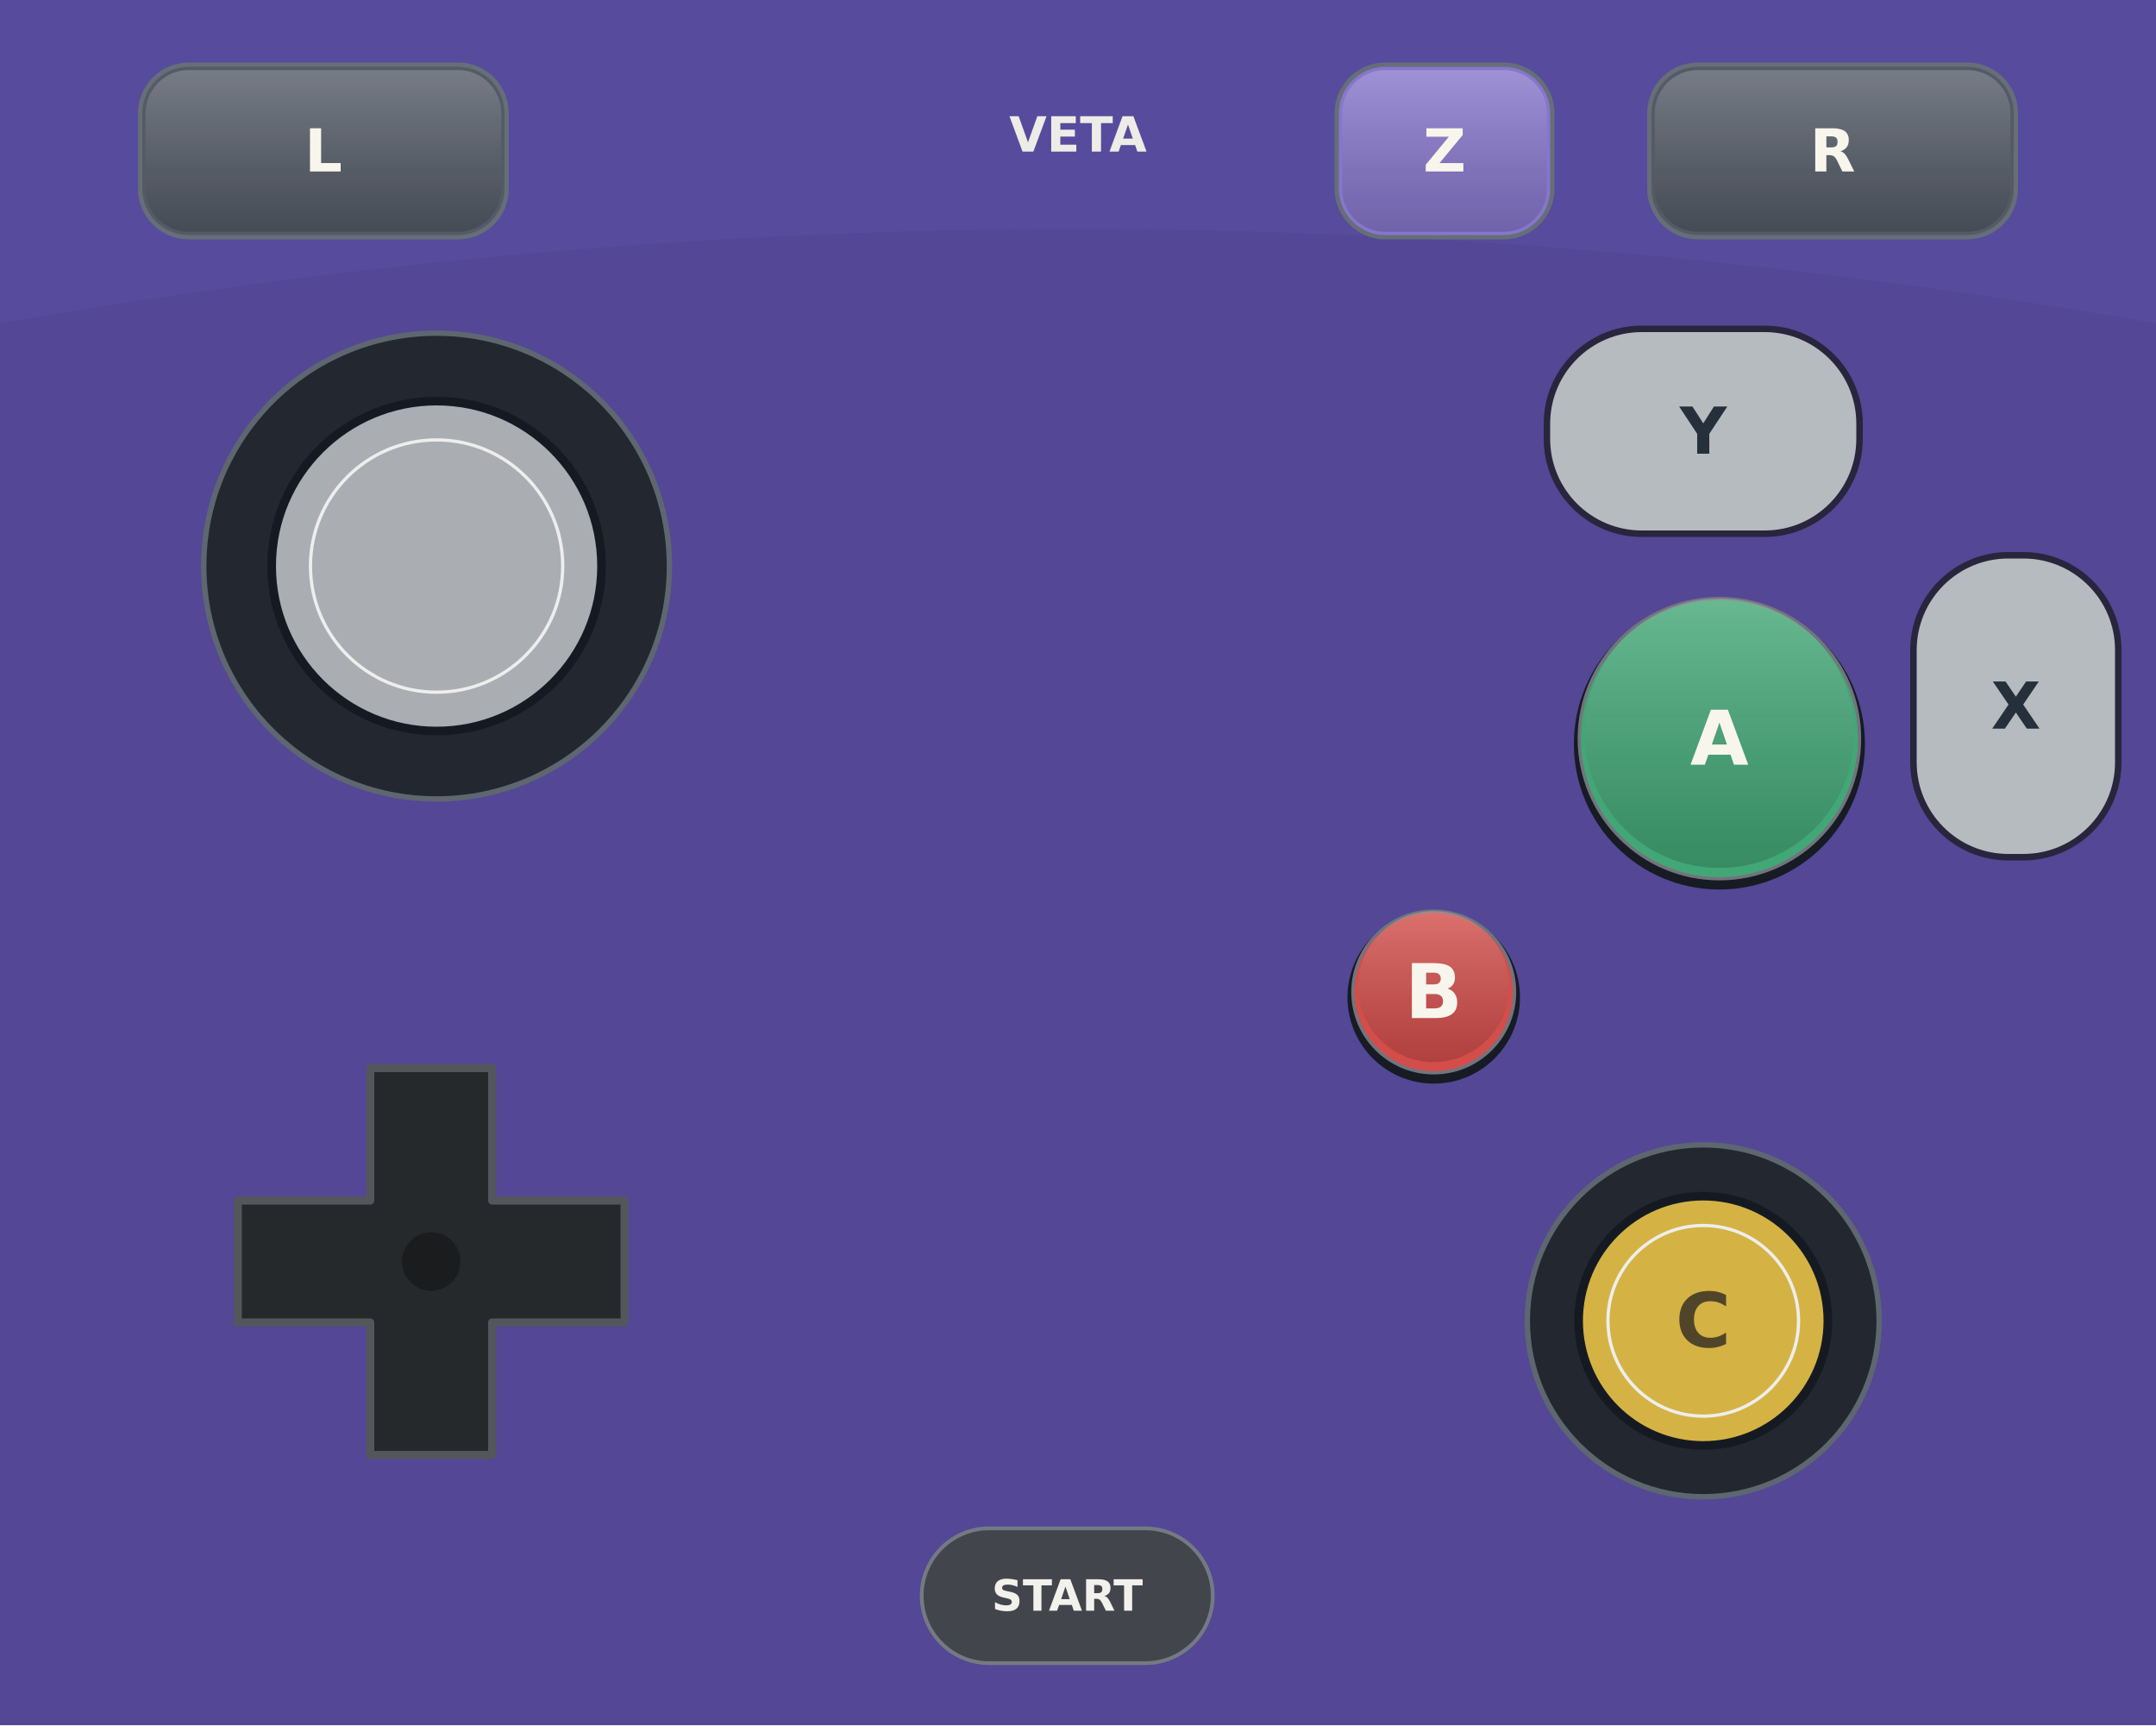
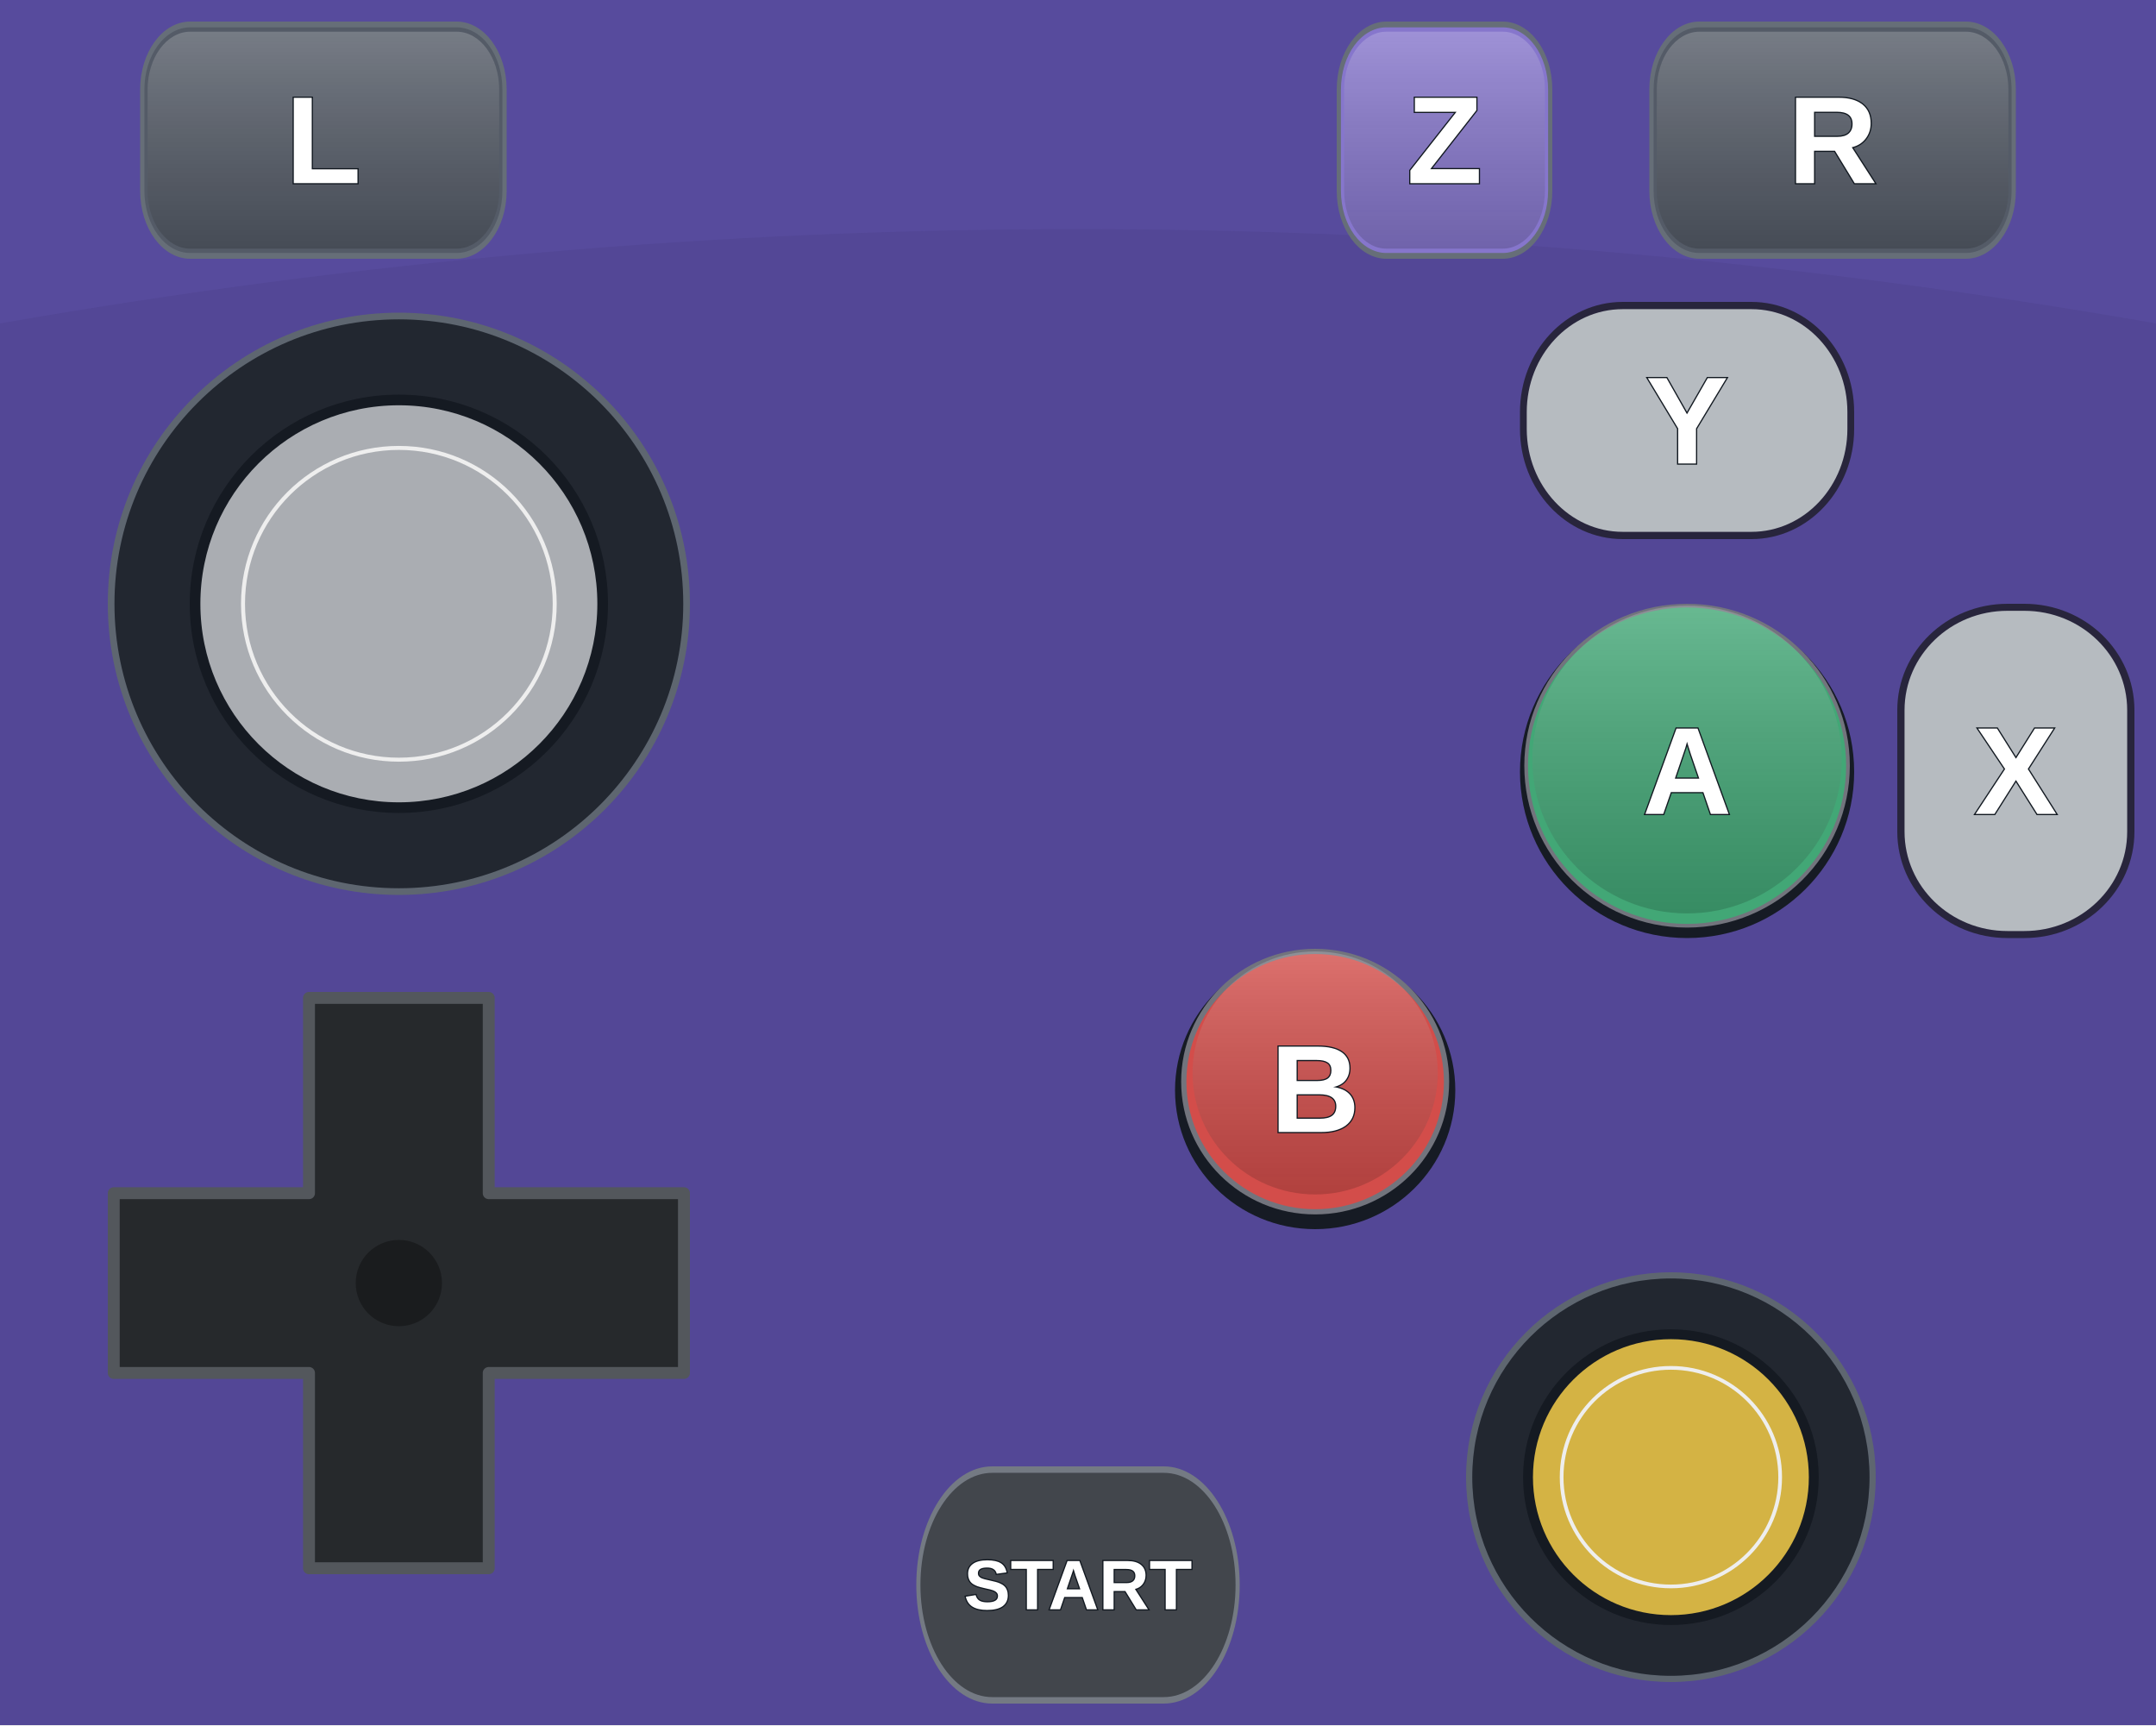
<svg xmlns="http://www.w3.org/2000/svg" width="1200" height="960" viewBox="0 0 400 320">
  <defs>
    <linearGradient id="shine" x2="0" y2="1">
      <stop stop-color="#ffffff" stop-opacity=".2" />
      <stop offset="1" stop-color="#000000" stop-opacity=".16" />
    </linearGradient>
    <pattern id="screen" width="24" height="24" patternUnits="userSpaceOnUse">
      <path d="M 24 0 L 0 0 0 24" fill="none" stroke="#26343e" stroke-width=".5" />
    </pattern>
  </defs>
  <rect x="0.000" y="0.000" width="400.000" height="320.000" rx="0" fill="#574b9d" stroke="none" stroke-width="1" />
  <path d="M0 60 Q200 25 400 60 L400 320 H0 Z" fill="#342b64" opacity=".13" />
-   <text x="200.000" y="25.000" font-family="DejaVu Sans,sans-serif" font-size="9" font-weight="800" text-anchor="middle" dominant-baseline="central" fill="#edece7">VETA</text>
-   <g id="input-A" transform="translate(-4 0)">
+   <g id="input-A" transform="translate(282.0 112.0) scale(1.148148 1.141805) translate(-296 -110.7)">
    <circle cx="323.000" cy="138.000" r="27.000" fill="#161b24" stroke="none" stroke-width="1" />
    <circle cx="323.000" cy="137.000" r="26.000" fill="#42a776" stroke="#72747d" stroke-width="0.6" />
    <circle cx="323.000" cy="136.000" r="25.000" fill="url(#shine)" stroke="none" stroke-width="1" />
-     <text x="323.000" y="137.000" font-family="DejaVu Sans,sans-serif" font-size="14" font-weight="600" text-anchor="middle" dominant-baseline="central" fill="#f8f5ed">A</text>
  </g>
-   <g id="input-B">
+   <g id="input-B" transform="translate(218.0 176.0) scale(1.625 1.609907) translate(-250 -168.7)">
    <circle cx="266.000" cy="185.000" r="16.000" fill="#161b24" stroke="none" stroke-width="1" />
    <circle cx="266.000" cy="184.000" r="15.000" fill="#d34d4a" stroke="#72747d" stroke-width="0.6" />
    <circle cx="266.000" cy="183.000" r="14.000" fill="url(#shine)" stroke="none" stroke-width="1" />
-     <text x="266.000" y="184.000" font-family="DejaVu Sans,sans-serif" font-size="14" font-weight="600" text-anchor="middle" dominant-baseline="central" fill="#f8f5ed">B</text>
  </g>
-   <g id="input-L">
+   <g id="input-L" transform="translate(26.0 4.0) scale(0.988372 1.341463) translate(-25.6 -11.6)">
    <rect x="26.000" y="12.000" width="68.000" height="32.000" rx="9" fill="#545b67" stroke="#666e78" stroke-width="0.8" />
    <rect x="27.000" y="13.000" width="66.000" height="30.000" rx="8" fill="url(#shine)" stroke="none" stroke-width="1" />
-     <text x="60.000" y="28.000" font-family="DejaVu Sans,sans-serif" font-size="11" font-weight="600" text-anchor="middle" dominant-baseline="central" fill="#f8f5ed">L</text>
  </g>
-   <g id="input-R">
+   <g id="input-R" transform="translate(306.0 4.0) scale(0.9883723 1.341463) translate(-305.6 -11.6)">
    <rect x="306.000" y="12.000" width="68.000" height="32.000" rx="9" fill="#545b67" stroke="#666e78" stroke-width="0.8" />
    <rect x="307.000" y="13.000" width="66.000" height="30.000" rx="8" fill="url(#shine)" stroke="none" stroke-width="1" />
-     <text x="340.000" y="28.000" font-family="DejaVu Sans,sans-serif" font-size="11" font-weight="600" text-anchor="middle" dominant-baseline="central" fill="#f8f5ed">R</text>
  </g>
-   <g id="input-START">
+   <g id="input-START" transform="translate(170.0 272.0) scale(1.096892 1.712061) translate(-170.65 -283.15)">
    <rect x="171.000" y="283.500" width="54.000" height="25.000" rx="12.5" fill="#42464c" stroke="#747a83" stroke-width="0.7" />
-     <text x="198.000" y="296.000" font-family="DejaVu Sans,sans-serif" font-size="8" font-weight="600" text-anchor="middle" dominant-baseline="central" fill="#f2f1ec">START</text>
  </g>
-   <g id="input-X">
+   <g id="input-X" transform="translate(352.0 112.0) scale(1.122449 1.083916) translate(-354.4 -102.4)">
    <rect x="355.000" y="103.000" width="38.000" height="56.000" rx="17.6" fill="#b6bbc0" stroke="#28253c" stroke-width="1.2" />
-     <text x="374.000" y="131.000" font-family="DejaVu Sans,sans-serif" font-size="12" font-weight="600" text-anchor="middle" dominant-baseline="central" fill="#26303b">X</text>
  </g>
-   <g id="input-Y" transform="translate(-4 0)">
+   <g id="input-Y" transform="translate(282.0 56.0) scale(1.047297 1.122449) translate(-290.4 -60.4)">
    <rect x="291.000" y="61.000" width="58.000" height="38.000" rx="17.6" fill="#b6bbc0" stroke="#28253c" stroke-width="1.2" />
-     <text x="320.000" y="80.000" font-family="DejaVu Sans,sans-serif" font-size="12" font-weight="600" text-anchor="middle" dominant-baseline="central" fill="#26303b">Y</text>
  </g>
-   <g id="input-Z">
+   <g id="input-Z" transform="translate(248.0 4.0) scale(0.9803925 1.341463) translate(-247.6 -11.6)">
    <rect x="248.000" y="12.000" width="40.000" height="32.000" rx="9" fill="#8676cc" stroke="#666e78" stroke-width="0.8" />
    <rect x="249.000" y="13.000" width="38.000" height="30.000" rx="8" fill="url(#shine)" stroke="none" stroke-width="1" />
-     <text x="268.000" y="28.000" font-family="DejaVu Sans,sans-serif" font-size="11" font-weight="600" text-anchor="middle" dominant-baseline="central" fill="#f8f5ed">Z</text>
  </g>
-   <g id="input-dpad">
+   <g id="input-dpad" transform="translate(20.00001 184.0) scale(1.474201 1.474201) translate(-43.37 -197.37)">
    <path d="M68.69 198.12 h22.62 v24.57 h24.57 v22.62 h-24.57 v24.57 h-22.62 v-24.57 h-24.57 v-22.62 h24.57 Z" fill="#26292c" stroke="#53575c" stroke-width="1.5" stroke-linejoin="round" />
    <circle cx="80.000" cy="234.000" r="5.429" fill="#1a1c1e" stroke="none" stroke-width="1" />
  </g>
-   <g id="input-stick0">
+   <g id="input-stick0" transform="translate(20.0 58.0) scale(1.235698 1.235698) translate(-37.3 -61.3)">
    <circle cx="81.000" cy="105.000" r="43.200" fill="#222730" stroke="#5e6670" stroke-width="1" />
    <circle cx="81.000" cy="105.000" r="30.600" fill="#aaadb2" stroke="#151a22" stroke-width="1.6" />
    <circle cx="81.000" cy="105.000" r="23.400" fill="none" stroke="#eeeeee" stroke-width="0.6" />
  </g>
-   <g id="input-stick1">
+   <g id="input-stick1" transform="translate(272.0 236) scale(1.14665 1.14665) translate(-282.86 -211.86)">
    <circle cx="316.000" cy="245.000" r="32.640" fill="#222730" stroke="#5e6670" stroke-width="1" />
    <circle cx="316.000" cy="245.000" r="23.120" fill="#d4b344" stroke="#151a22" stroke-width="1.6" />
    <circle cx="316.000" cy="245.000" r="17.680" fill="none" stroke="#eeeeee" stroke-width="0.6" />
-     <text x="316.000" y="245.000" font-family="DejaVu Sans,sans-serif" font-size="14" font-weight="600" text-anchor="middle" dominant-baseline="central" fill="#514529">C</text>
  </g>
+   <text x="313.0" y="143.0" text-anchor="middle" dominant-baseline="central" font-family="Arial,sans-serif" font-size="23" font-weight="700" fill="#ffffff" stroke="#111820" stroke-width=".45" paint-order="stroke">A</text>
+   <text x="244.0" y="202.0" text-anchor="middle" dominant-baseline="central" font-family="Arial,sans-serif" font-size="23" font-weight="700" fill="#ffffff" stroke="#111820" stroke-width=".45" paint-order="stroke">B</text>
+   <text x="60.0" y="26.0" text-anchor="middle" dominant-baseline="central" font-family="Arial,sans-serif" font-size="23" font-weight="700" fill="#ffffff" stroke="#111820" stroke-width=".45" paint-order="stroke">L</text>
+   <text x="340.0" y="26.0" text-anchor="middle" dominant-baseline="central" font-family="Arial,sans-serif" font-size="23" font-weight="700" fill="#ffffff" stroke="#111820" stroke-width=".45" paint-order="stroke">R</text>
+   <text x="200.0" y="294.0" text-anchor="middle" dominant-baseline="central" font-family="Arial,sans-serif" font-size="13" font-weight="700" fill="#ffffff" stroke="#111820" stroke-width=".45" paint-order="stroke">START</text>
+   <text x="374.0" y="143.0" text-anchor="middle" dominant-baseline="central" font-family="Arial,sans-serif" font-size="23" font-weight="700" fill="#ffffff" stroke="#111820" stroke-width=".45" paint-order="stroke">X</text>
+   <text x="313.0" y="78.0" text-anchor="middle" dominant-baseline="central" font-family="Arial,sans-serif" font-size="23" font-weight="700" fill="#ffffff" stroke="#111820" stroke-width=".45" paint-order="stroke">Y</text>
+   <text x="268.0" y="26.0" text-anchor="middle" dominant-baseline="central" font-family="Arial,sans-serif" font-size="23" font-weight="700" fill="#ffffff" stroke="#111820" stroke-width=".45" paint-order="stroke">Z</text>
</svg>
